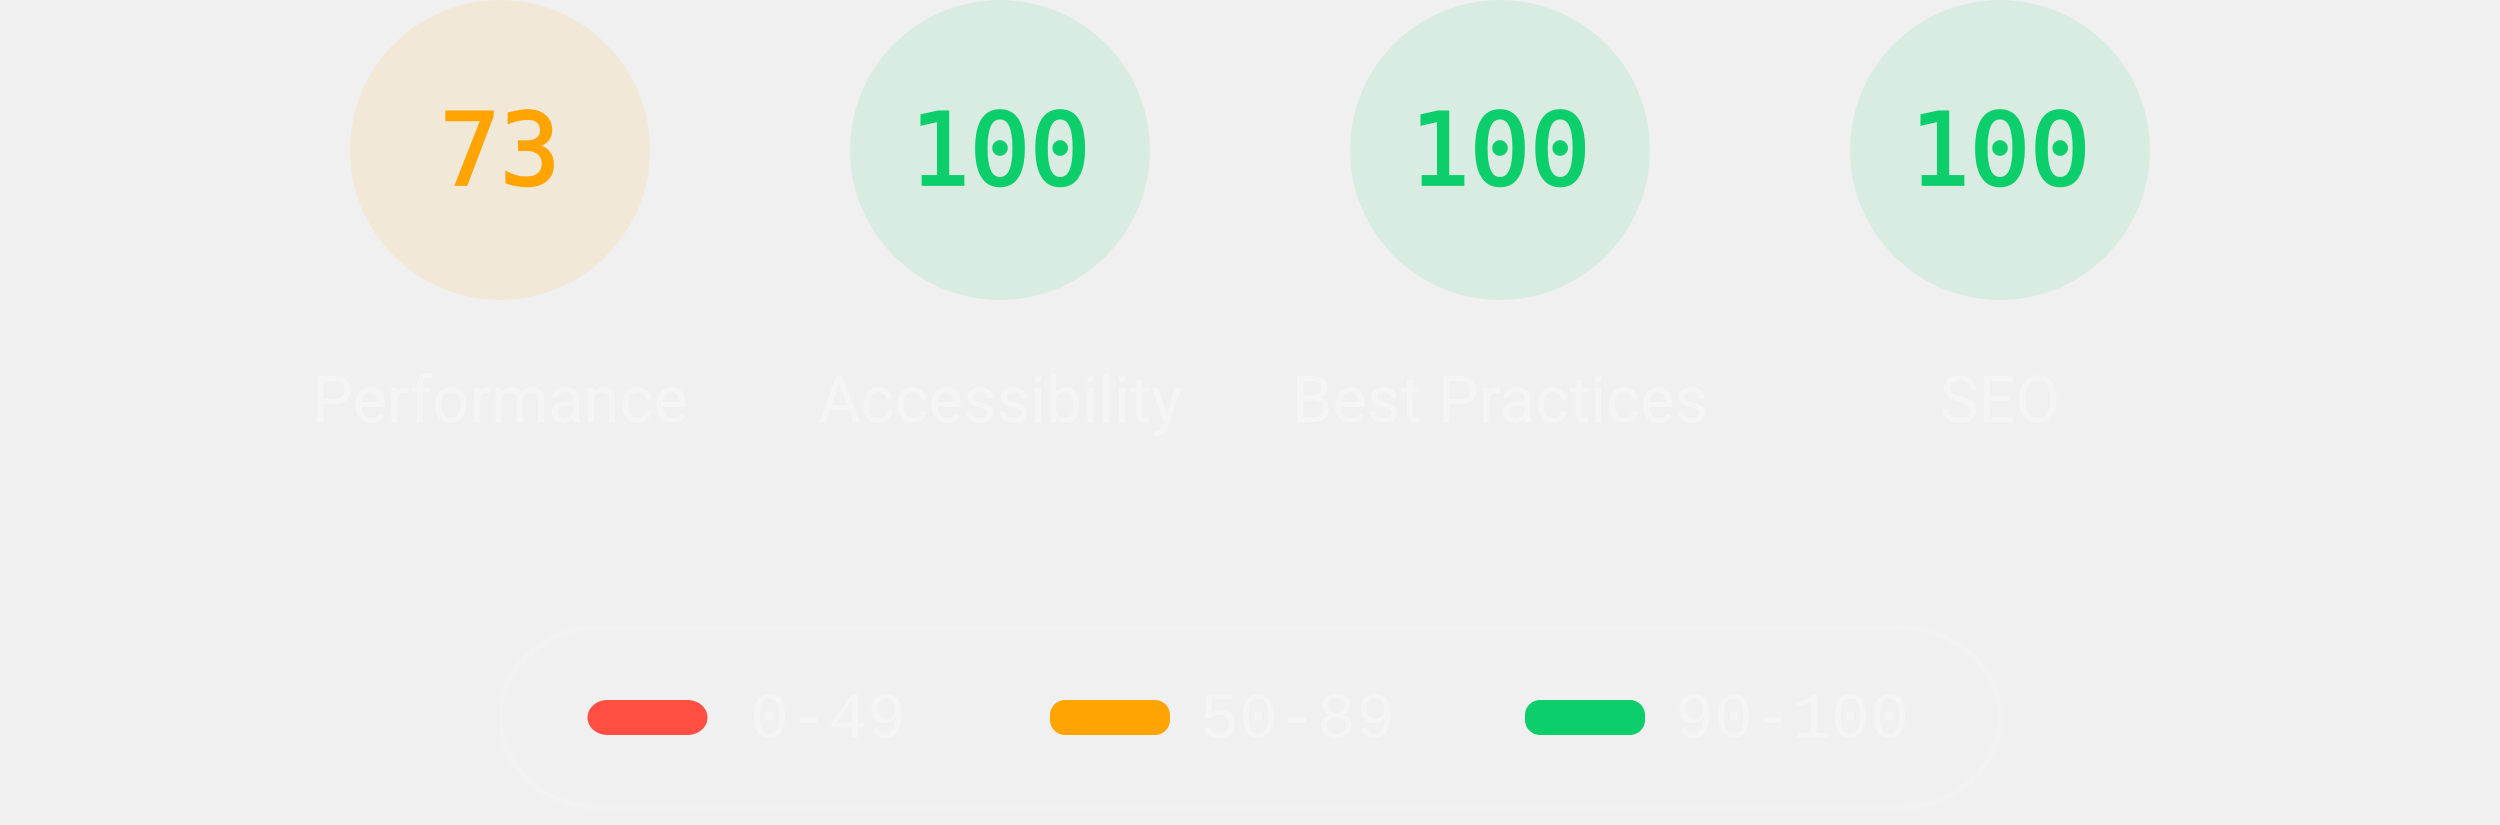
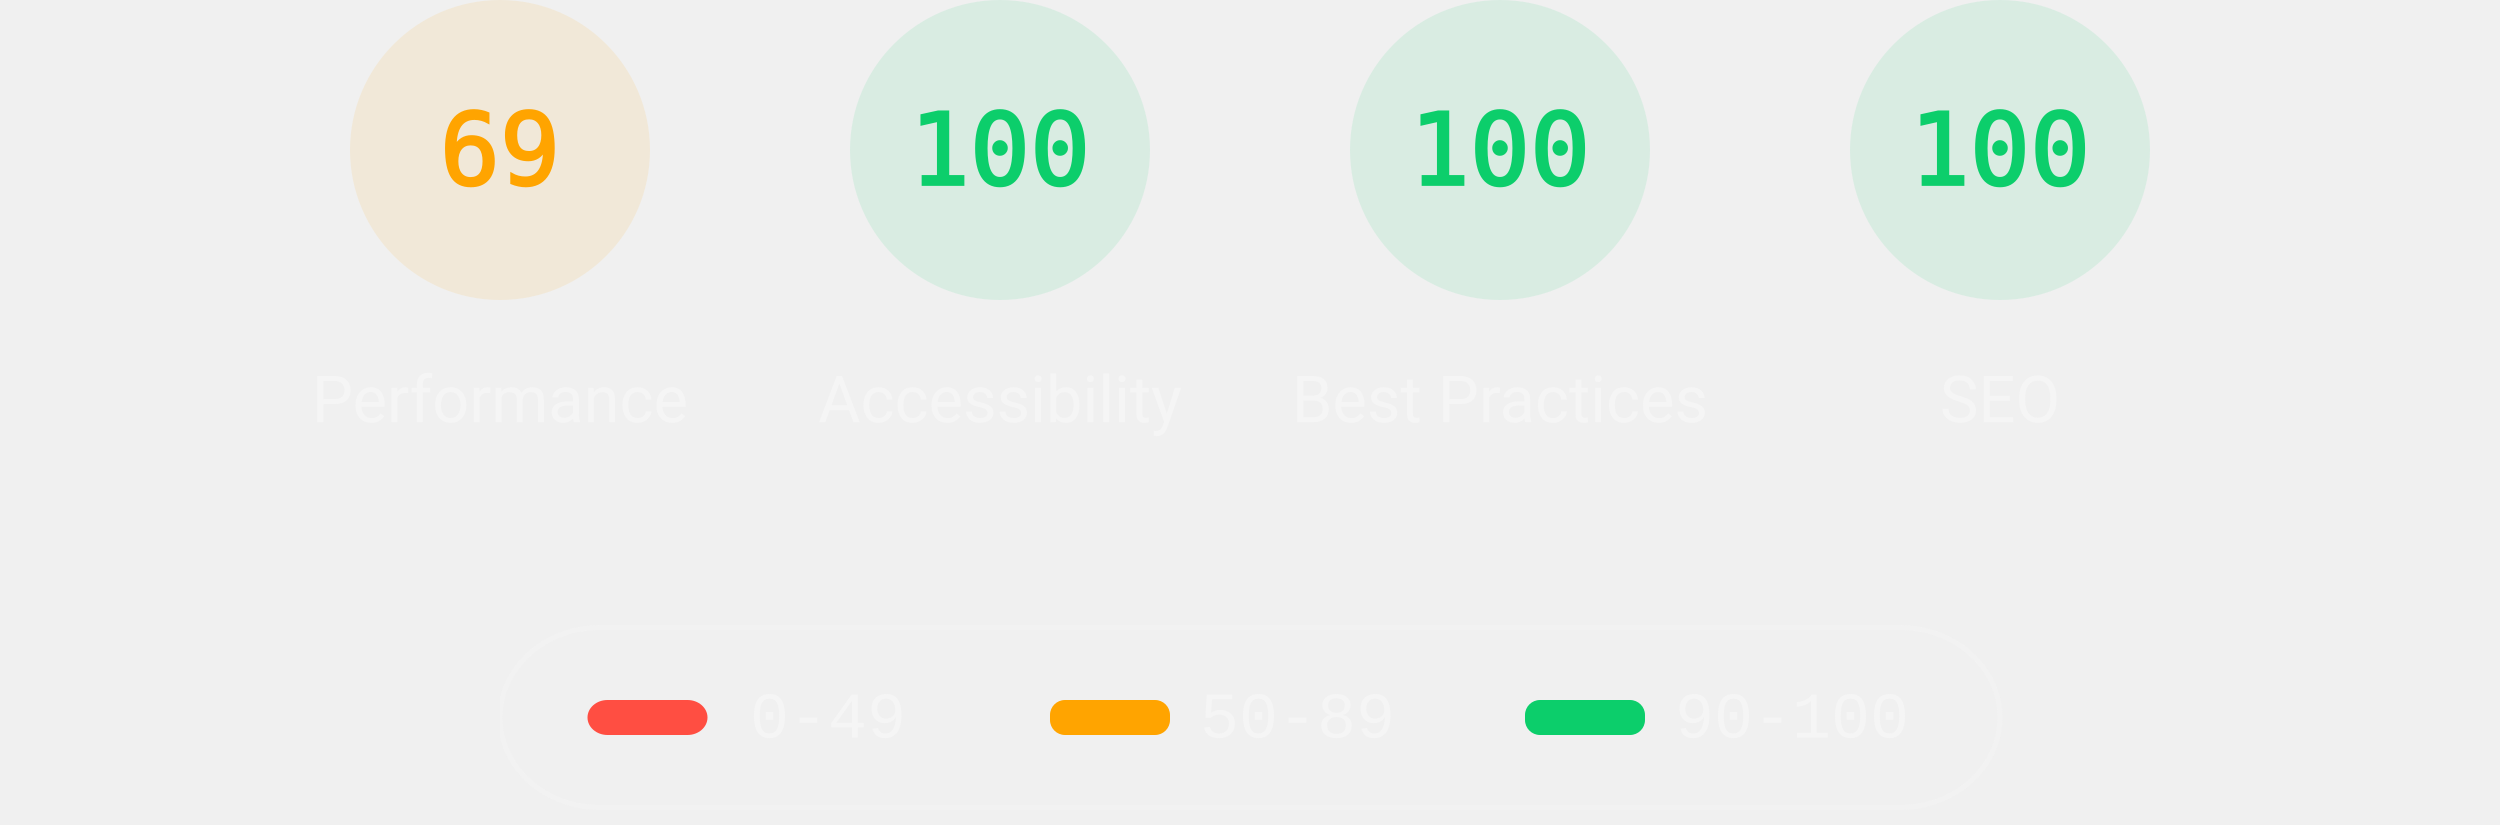
<svg xmlns="http://www.w3.org/2000/svg" class="theme--dark" fill="none" width="1000" height="330">
  <style>
			.gauge-base {
				opacity: 0.1
			}

			.gauge-arc {
				fill: none;
				animation-delay: 250ms;
				stroke-linecap: round;
				transform: rotate(-90deg);
				transform-origin: 100px 60px;
				animation: load-gauge 1s ease forwards
			}

			.guage-text {
				font-size: 40px;
				font-family: monospace;
				text-align: center
			}

			.guage-red {
				color: #ff4e42;
				fill: #ff4e42;
				stroke: #ff4e42
			}
			.guage-orange {
				color: #ffa400;
				fill: #ffa400;
				stroke: #ffa400
			}
			.guage-green {
				color: #0cce6b;
				fill: #0cce6b;
				stroke: #0cce6b
			}
			.theme--agnostic .guage-undefined {
				color: #5c5c5c;
				fill: #5c5c5c;
				stroke: #5c5c5c
			}
			.theme--light .guage-undefined {
				color: #1e1e1e;
				fill: #1e1e1e;
				stroke: #1e1e1e
			}
			.theme--dark .guage-undefined {
				color: #f5f5f5;
				fill: #f5f5f5;
				stroke: #f5f5f5
			}

			.guage-title {
				stroke: none;
				font-size: 26px;
				line-height: 26px;
				font-family: Roboto, Halvetica, Arial, sans-serif
			}
			.metric.guage-title {
				font-family: 'Courier New', Courier, monospace
			}
			.theme--agnostic .guage-title {
				color: #737373;
				fill: #737373
			}
			.theme--light .guage-title {
				color: #212121;
				fill: #212121
			}
			.theme--dark .guage-title {
				color: #f5f5f5;
				fill: #f5f5f5
			}

			@keyframes load-gauge {
				from {
					stroke-dasharray: 0 352.858
				}
			}
			.lh-gauge--pwa__disc {
				fill: #e0e0e0
			}
			.lh-gauge--pwa__logo {
				position: relative;
				fill: #b0b0b0
			}
			.lh-gauge--pwa__invisible {
				display: none
			}
			.lh-gauge--pwa__visible {
				display: inline
			}
			.guage-invisible {
				display: none
			}
			.lh-gauge--pwa__logo--primary-color {
				fill: #304ffe
			}
			.theme--agnostic .lh-gauge--pwa__logo--secondary-color {
				fill: #787878
			}
			.theme--light .lh-gauge--pwa__logo--secondary-color {
				fill: #3d3d3d
			}
			.theme--dark .lh-gauge--pwa__logo--secondary-color {
				fill: #d8b6b6
			}
			.theme--light #svg_2 {
				stroke: #00000022
			}
			.theme--agnostic #svg_2 {
				stroke: #616161
			}
			.theme--light #svg_2 {
				stroke: #00000022
			}
			.theme--dark #svg_2 {
				stroke: #f5f5f566
			}
		</style>
  <svg class="guage-div guage-perf guage-orange" viewBox="0 0 200 200" width="200" height="200" x="100" y="0">
    <circle class="gauge-base" r="56" cx="100" cy="60" stroke-width="8" />
-     <circle class="gauge-arc guage-arc-1" r="56" cx="100" cy="60" stroke-width="8" style="stroke-dasharray: 256.856, 351.858;" />
-     <text class="guage-text" x="100px" y="60px" alignment-baseline="central" dominant-baseline="central" text-anchor="middle">73</text>
+     <circle class="gauge-arc guage-arc-1" r="56" cx="100" cy="60" stroke-width="8" style="stroke-dasharray: 242.782, 351.858;" />
+     <text class="guage-text" x="100px" y="60px" alignment-baseline="central" dominant-baseline="central" text-anchor="middle">69</text>
    <text class="guage-title" x="100px" y="160px" alignment-baseline="central" dominant-baseline="central" text-anchor="middle">Performance</text>
  </svg>
  <svg class="guage-div guage-acc guage-green" viewBox="0 0 200 200" width="200" height="200" x="300" y="0">
    <circle class="gauge-base" r="56" cx="100" cy="60" stroke-width="8" />
    <circle class="gauge-arc guage-arc-2" r="56" cx="100" cy="60" stroke-width="8" style="stroke-dasharray: 351.858, 351.858;" />
    <text class="guage-text" x="100px" y="60px" alignment-baseline="central" dominant-baseline="central" text-anchor="middle">100</text>
    <text class="guage-title" x="100px" y="160px" alignment-baseline="central" dominant-baseline="central" text-anchor="middle">Accessibility</text>
  </svg>
  <svg class="guage-div guage-best guage-green" viewBox="0 0 200 200" width="200" height="200" x="500" y="0">
    <circle class="gauge-base" r="56" cx="100" cy="60" stroke-width="8" />
    <circle class="gauge-arc guage-arc-3" r="56" cx="100" cy="60" stroke-width="8" style="stroke-dasharray: 351.858, 351.858;" />
    <text class="guage-text" x="100px" y="60px" alignment-baseline="central" dominant-baseline="central" text-anchor="middle">100</text>
    <text class="guage-title" x="100px" y="160px" alignment-baseline="central" dominant-baseline="central" text-anchor="middle">Best Practices</text>
  </svg>
  <svg class="guage-div guage-seo guage-green" viewBox="0 0 200 200" width="200" height="200" x="700" y="0">
    <circle class="gauge-base" r="56" cx="100" cy="60" stroke-width="8" />
    <circle class="gauge-arc guage-arc-4" r="56" cx="100" cy="60" stroke-width="8" style="stroke-dasharray: 351.858, 351.858;" />
    <text class="guage-text" x="100px" y="60px" alignment-baseline="central" dominant-baseline="central" text-anchor="middle">100</text>
    <text class="guage-title" x="100px" y="160px" alignment-baseline="central" dominant-baseline="central" text-anchor="middle">SEO</text>
  </svg>
  <svg class="guage-div guage-pwa guage-invisible" viewBox="0 0 200 200" width="200" height="200" x="900" y="0">
    <svg viewBox="0 0 60 60" width="112" height="112" x="44" y="4">
      <defs>
        <linearGradient id="lh-gauge--pwa__check-circle__gradient-0" x1="50%" y1="0%" x2="50%" y2="100%">
          <stop stop-color="#00C852" offset="0%" />
          <stop stop-color="#009688" offset="100%" />
        </linearGradient>
        <linearGradient id="lh-gauge--pwa__installable__shadow-gradient-0" x1="76.056%" x2="24.111%" y1="82.995%" y2="24.735%">
          <stop stop-color="#A5D6A7" offset="0%" />
          <stop stop-color="#80CBC4" offset="100%" />
        </linearGradient>
        <linearGradient id="lh-gauge--pwa__fast-reliable__shadow-gradient-0" x1="76.056%" y1="82.995%" x2="25.678%" y2="26.493%">
          <stop stop-color="#64B5F6" offset="0%" />
          <stop stop-color="#2979FF" offset="100%" />
        </linearGradient>
        <g id="lh-gauge--pwa__fast-reliable-badge-0">
          <circle fill="#FFFFFF" cx="10" cy="10" r="10" />
          <path fill="#304FFE" d="M10 3.58l5.25 2.34v3.5c0 3.23-2.24 6.26-5.25 7-3.01-.74-5.25-3.77-5.25-7v-3.5L10 3.58zm-.47 10.74l2.76-4.83.03-.07c.04-.08 0-.24-.22-.24h-1.64l.47-3.26h-.47l-2.7 4.77c-.02.01.05-.1-.04.05-.09.16-.1.31.18.31h1.63l-.47 3.27h.47z" />
        </g>
        <g id="lh-gauge--pwa__installable-badge-0">
          <circle fill="#FFFFFF" cx="10" cy="10" r="10" />
          <path fill="#009688" d="M10 4.167A5.835 5.835 0 0 0 4.167 10 5.835 5.835 0 0 0 10 15.833 5.835 5.835 0 0 0 15.833 10 5.835 5.835 0 0 0 10 4.167zm2.917 6.416h-2.334v2.334H9.417v-2.334H7.083V9.417h2.334V7.083h1.166v2.334h2.334v1.166z" />
        </g>
      </defs>
      <g stroke="none" fill-rule="nonzero">
        <circle class="lh-gauge--pwa__disc" cx="30" cy="30" r="30" />
        <g class="lh-gauge--pwa__logo">
          <path d="M35.66 19.39l.7-1.75h2L37.4 15 38.6 12l3.4 9h-2.51l-.58-1.61z" />
          <path d="M33.52 21l3.65-9h-2.42l-2.5 5.82L30.5 12h-1.86l-1.9 5.82-1.35-2.65-1.21 3.72L25.4 21h2.38l1.72-5.2 1.64 5.2z" />
          <path fill-rule="nonzero" d="M20.3 17.91h1.48c.45 0 .85-.05 1.2-.15l.39-1.18 1.07-3.3a2.64 2.64 0 0 0-.28-.37c-.55-.6-1.36-.91-2.42-.91H18v9h2.3V17.9zm1.96-3.84c.22.22.33.5.33.87 0 .36-.1.65-.29.87-.2.23-.59.35-1.15.35h-.86v-2.41h.87c.52 0 .89.1 1.1.32z" />
        </g>
        <rect class="lh-gauge--pwa__component lh-gauge--pwa__na-line lh-gauge--pwa__invisible" fill="#FFFFFF" x="20" y="32" width="20" height="4" rx="2" />
        <g class="lh-gauge--pwa__component lh-gauge--pwa__fast-reliable-badge lh-gauge--pwa__invisible" transform="translate(20, 29)">
          <path fill="url(#lh-gauge--pwa__fast-reliable__shadow-gradient-0)" d="M33.63 19.49A30 30 0 0 1 16.2 30.36L3 17.14 17.14 3l16.49 16.49z" />
          <use href="#lh-gauge--pwa__fast-reliable-badge-0" />
        </g>
        <g class="lh-gauge--pwa__component lh-gauge--pwa__installable-badge lh-gauge--pwa__invisible" transform="translate(20, 29)">
          <path fill="url(#lh-gauge--pwa__installable__shadow-gradient-0)" d="M33.629 19.487c-4.272 5.453-10.391 9.39-17.415 10.869L3 17.142 17.142 3 33.63 19.487z" />
          <use href="#lh-gauge--pwa__installable-badge-0" />
        </g>
        <g class="lh-gauge--pwa__component lh-gauge--pwa__fast-reliable-installable-badges lh-gauge--pwa__invisible">
          <g transform="translate(8, 29)">
            <path fill="url(#lh-gauge--pwa__fast-reliable__shadow-gradient-0)" d="M16.321 30.463L3 17.143 17.142 3l22.365 22.365A29.864 29.864 0 0 1 22 31c-1.942 0-3.84-.184-5.679-.537z" />
            <use href="#lh-gauge--pwa__fast-reliable-badge-0" />
          </g>
          <g transform="translate(32, 29)">
            <path fill="url(#lh-gauge--pwa__installable__shadow-gradient-0)" d="M25.982 11.84a30.107 30.107 0 0 1-13.08 15.203L3 17.143 17.142 3l8.84 8.84z" />
            <use href="#lh-gauge--pwa__installable-badge-0" />
          </g>
        </g>
        <g class="lh-gauge--pwa__component lh-gauge--pwa__check-circle lh-gauge--pwa__invisible" transform="translate(18, 28)">
          <circle fill="#FFFFFF" cx="12" cy="12" r="12" />
          <path fill="url(#lh-gauge--pwa__check-circle__gradient-0)" d="M12 2a10 10 0 1 0 0 20 10 10 0 0 0 0-20zm-2 15l-5-5 1.41-1.41L10 14.17l7.59-7.59L19 8l-9 9z" />
        </g>
      </g>
    </svg>
    <text class="guage-title" y="160px" alignment-baseline="central" dominant-baseline="central" text-anchor="middle">
      <tspan x="100px" dy="-6px">Progressive</tspan>
      <tspan x="100px" dy="30px">Web App</tspan>
    </text>
  </svg>
  <svg width="604" height="76" x="200" y="250">
    <g>
      <rect fill="none" id="canvas_background" height="80" width="604" y="-1" x="-1" />
      <g display="none" overflow="visible" y="0" x="0" height="100%" width="100%" id="canvasGrid">
        <rect fill="url(#gridpattern)" stroke-width="0" y="0" x="0" height="100%" width="100%" />
      </g>
    </g>
    <g>
      <rect fill-opacity="0" stroke-width="2" rx="40" id="svg_2" height="72" width="600" y="1" x="0" fill="#000000" />
      <rect stroke="#000" rx="8" id="svg_3" height="14" width="48" y="30" x="35" stroke-opacity="null" stroke-width="0" fill="#ff4e42" />
      <rect stroke="#000" rx="6" id="svg_4" height="14" width="48" y="30" x="220" stroke-opacity="null" stroke-width="0" fill="#ffa400" />
      <rect stroke="#000" rx="6" id="svg_5" height="14" width="48" y="30" x="410" stroke-opacity="null" stroke-width="0" fill="#0cce6b" />
      <text class="metric guage-title" xml:space="preserve" text-anchor="start" font-size="26" id="svg_6" y="45" x="100" stroke-opacity="null" stroke-width="0" stroke="#000">0-49</text>
      <text class="metric guage-title" xml:space="preserve" text-anchor="start" font-size="26" id="svg_7" y="45" x="280" stroke-opacity="null" stroke-width="0" stroke="#000">50-89</text>
      <text class="metric guage-title" xml:space="preserve" text-anchor="start" font-size="26" id="svg_8" y="45" x="470" stroke-opacity="null" stroke-width="0" stroke="#000">90-100</text>
    </g>
  </svg>
</svg>
